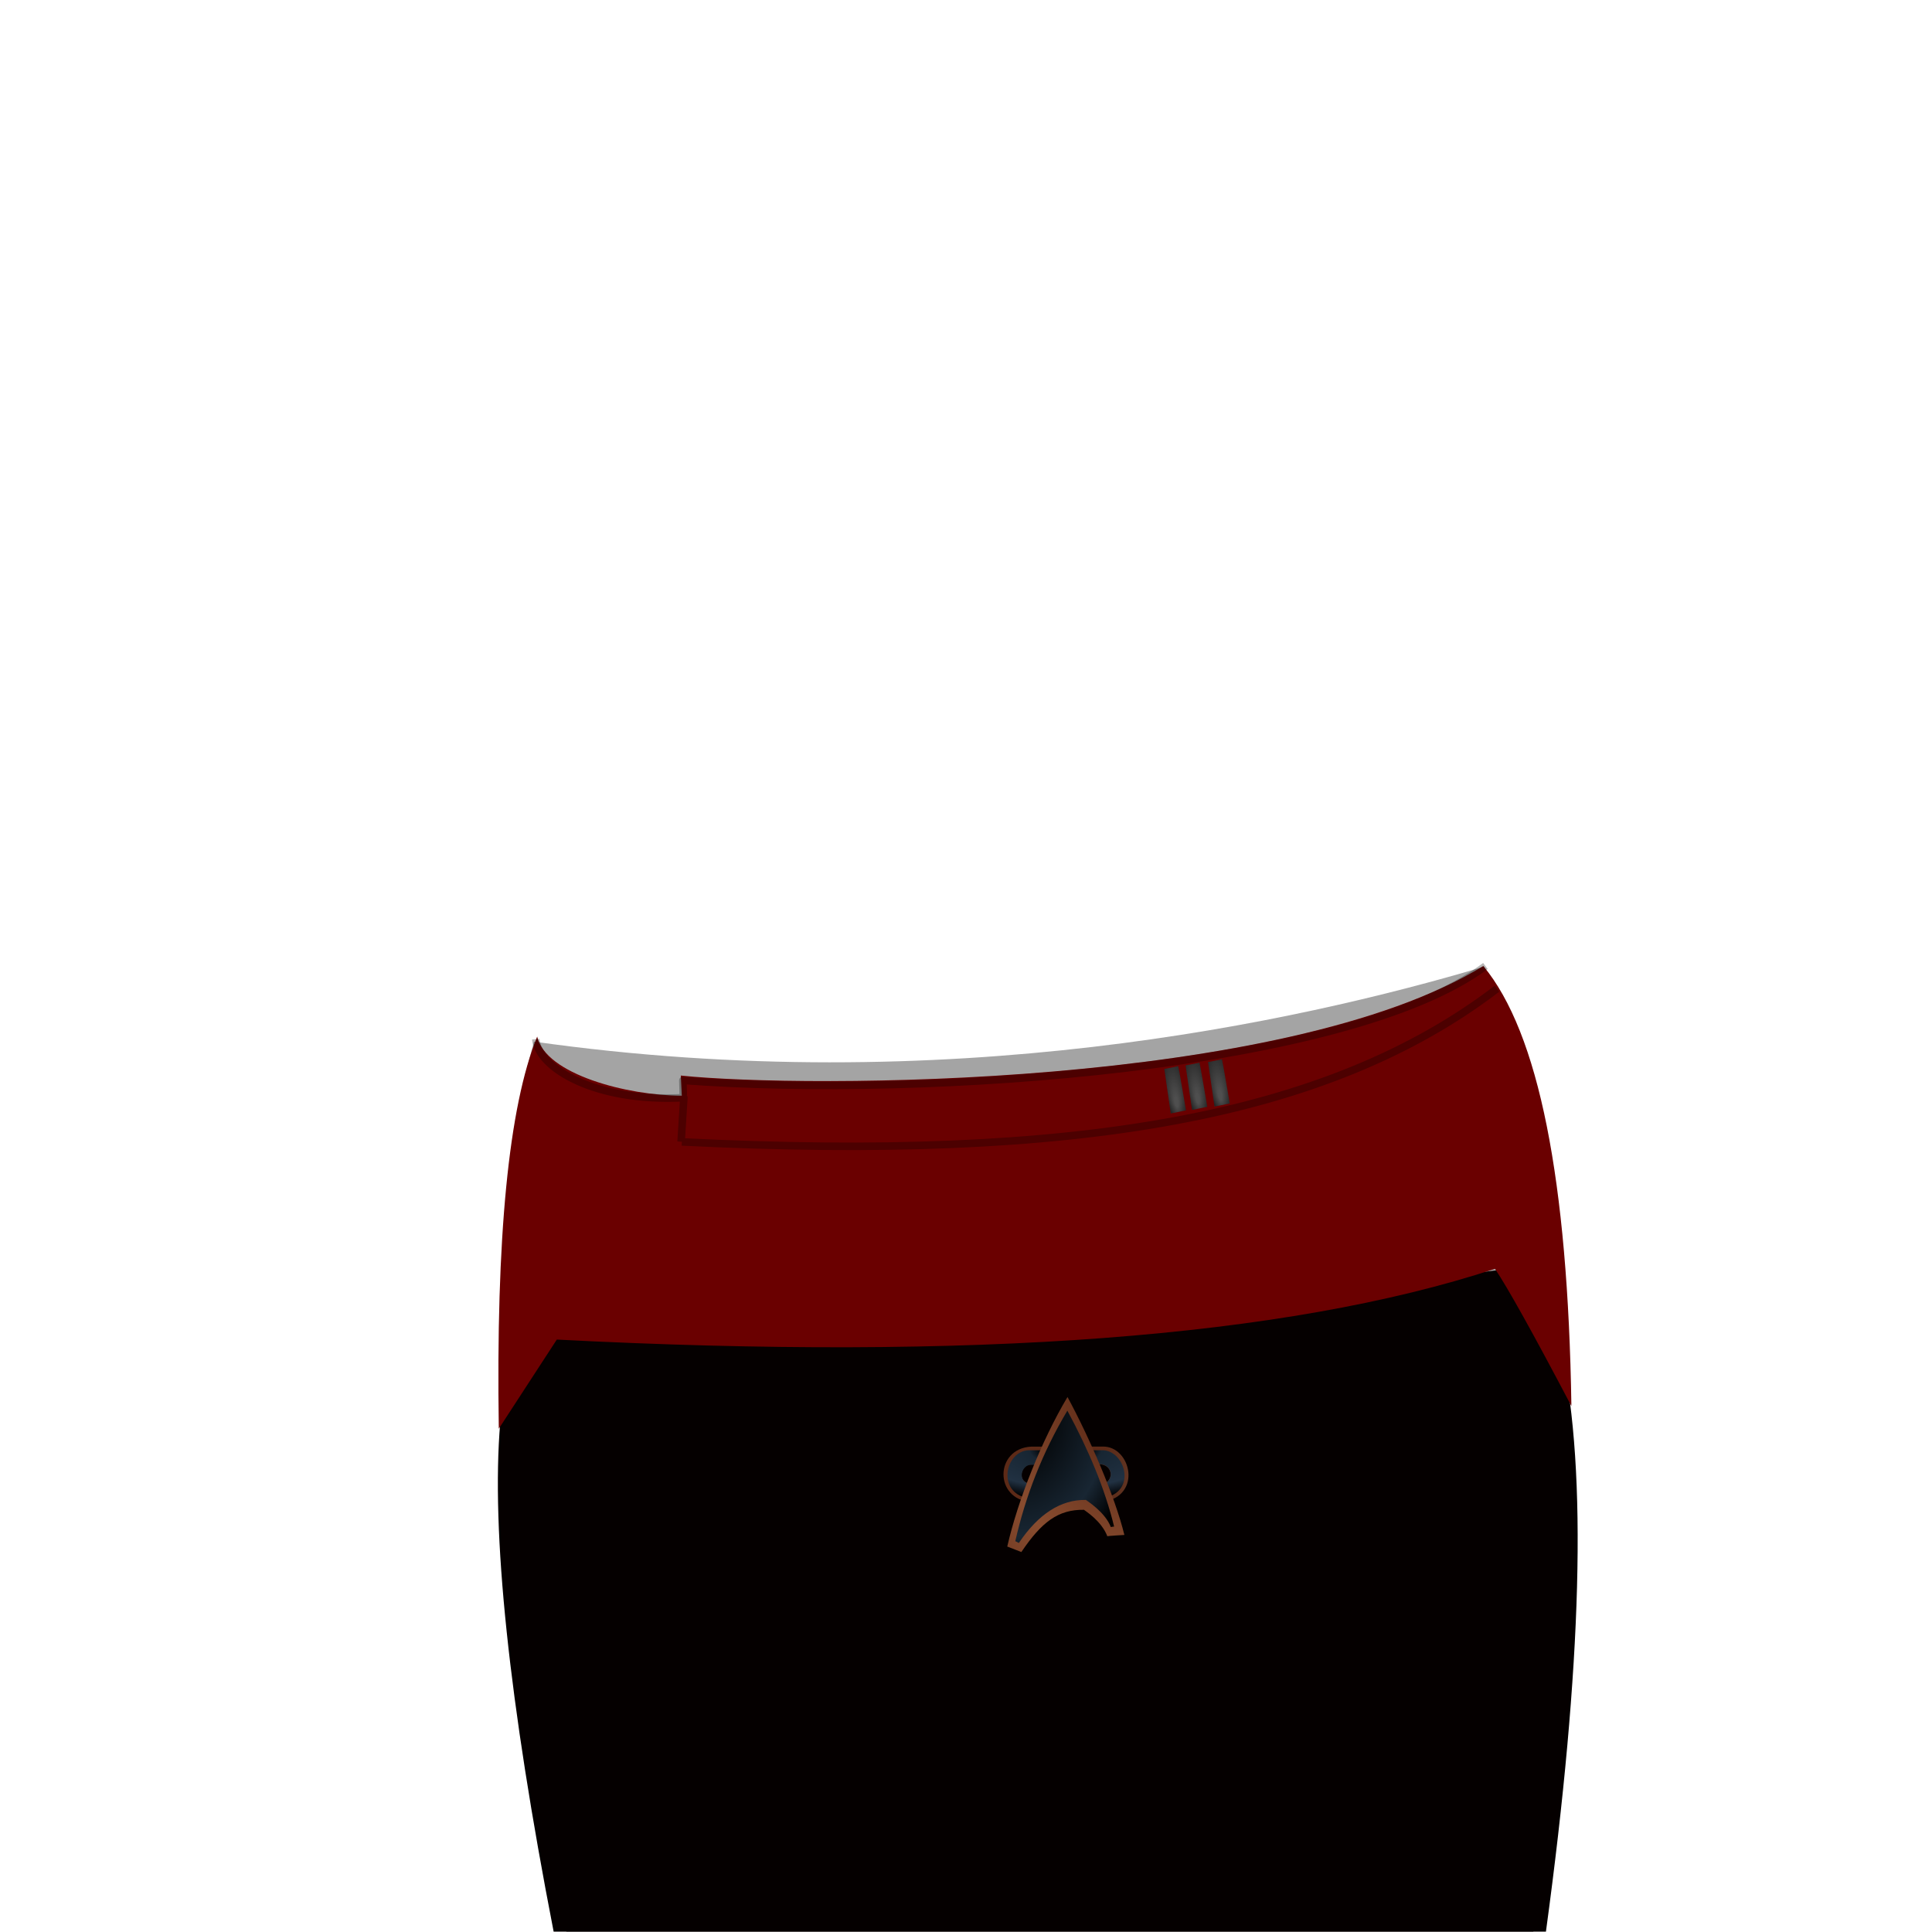
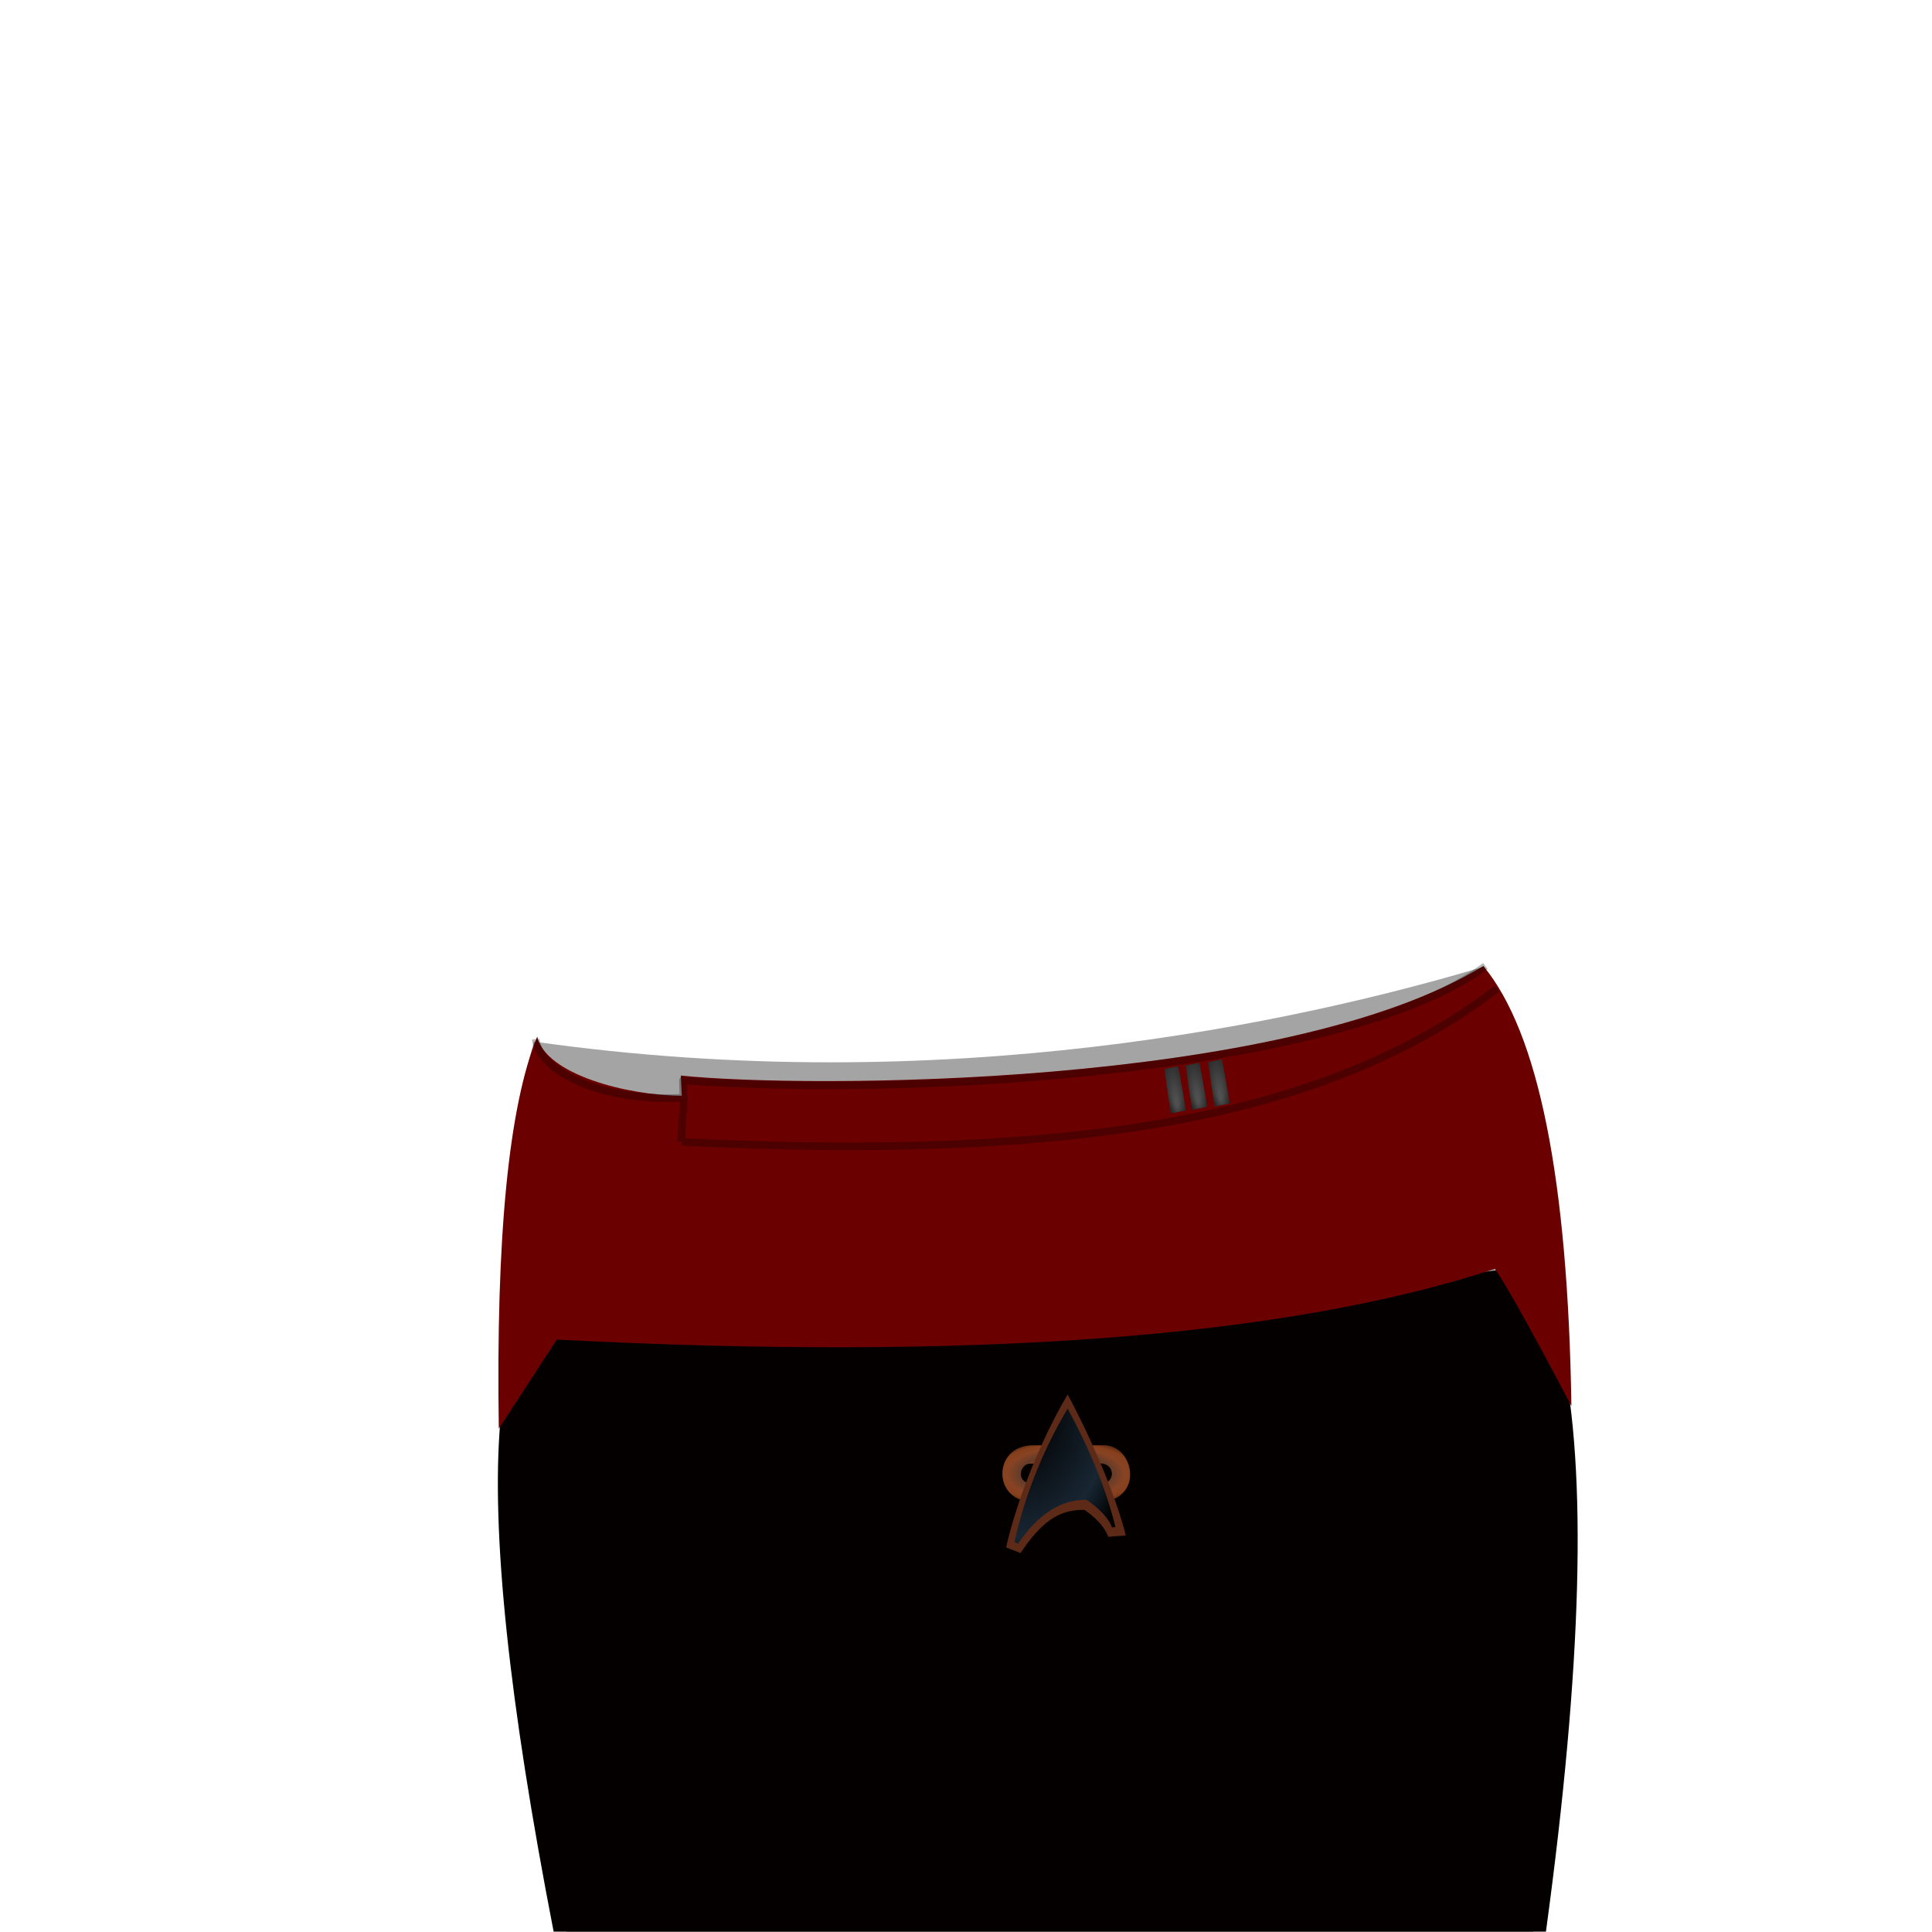
<svg xmlns="http://www.w3.org/2000/svg" width="512pt" height="512pt" viewBox="0 0 512 512">
  <style>
        .uniform-color {
            color: #6a0000;
        }
    </style>
  <defs>
    <radialGradient id="gradient0" gradientUnits="objectBoundingBox" cx="0.646" cy="-0.128" fx="0.464" fy="0.829" r="1.773" spreadMethod="reflect">
      <stop stop-color="#4f4f4f" offset="0.057" stop-opacity="1" />
      <stop stop-color="#232323" offset="0.423" stop-opacity="1" />
      <stop stop-color="#646464" offset="0.743" stop-opacity="1" />
      <stop stop-color="#767676" offset="0.984" stop-opacity="1" />
    </radialGradient>
    <radialGradient id="gradient1" gradientUnits="objectBoundingBox" cx="0.646" cy="-0.128" fx="0.464" fy="0.829" r="1.773" spreadMethod="reflect">
      <stop stop-color="#4f4f4f" offset="0.057" stop-opacity="1" />
      <stop stop-color="#232323" offset="0.423" stop-opacity="1" />
      <stop stop-color="#646464" offset="0.743" stop-opacity="1" />
      <stop stop-color="#767676" offset="0.984" stop-opacity="1" />
    </radialGradient>
    <radialGradient id="gradient2" gradientUnits="objectBoundingBox" cx="0.646" cy="-0.128" fx="0.464" fy="0.829" r="1.773" spreadMethod="reflect">
      <stop stop-color="#4f4f4f" offset="0.057" stop-opacity="1" />
      <stop stop-color="#232323" offset="0.423" stop-opacity="1" />
      <stop stop-color="#646464" offset="0.743" stop-opacity="1" />
      <stop stop-color="#767676" offset="0.984" stop-opacity="1" />
    </radialGradient>
-     <linearGradient id="gradient3" gradientUnits="objectBoundingBox" x1="0.091" y1="-0.337" x2="2.342" y2="-0.337" spreadMethod="pad">
-       <stop stop-color="#5d2a17" offset="0.322" stop-opacity="1" />
-       <stop stop-color="#644130" offset="0.509" stop-opacity="1" />
-       <stop stop-color="#5d2a17" offset="0.699" stop-opacity="1" />
-     </linearGradient>
-     <radialGradient id="gradient4" gradientUnits="objectBoundingBox" cx="0.497" cy="-3.99680288865056e-15" fx="0.497" fy="-3.99680288865056e-15" r="1.276" spreadMethod="pad">
-       <stop stop-color="#000000" offset="0.148" stop-opacity="1" />
-       <stop stop-color="#182633" offset="0.242" stop-opacity="1" />
-       <stop stop-color="#213142" offset="0.605" stop-opacity="1" />
-       <stop stop-color="#000000" offset="0.805" stop-opacity="1" />
+     <radialGradient id="gradient3" gradientUnits="objectBoundingBox" cx="0.497" cy="0.505" fx="0.497" fy="0.505" r="0.796" spreadMethod="pad">
+       <stop stop-color="#0a0402" offset="0.257" stop-opacity="1" />
+       <stop stop-color="#86411f" offset="0.33" stop-opacity="1" />
+       <stop stop-color="#653c29" offset="0.452" stop-opacity="1" />
+       <stop stop-color="#874323" offset="0.577" stop-opacity="1" />
+       <stop stop-color="#863f1c" offset="0.678" stop-opacity="1" />
+       <stop stop-color="#0a0402" offset="0.894" stop-opacity="1" />
    </radialGradient>
-     <radialGradient id="gradient5" gradientUnits="objectBoundingBox" cx="1.002" cy="0.003" fx="1.002" fy="0.003" r="2.116" spreadMethod="pad">
+     <linearGradient id="gradient4" gradientUnits="objectBoundingBox" x1="1.002" y1="0.003" x2="3.118" y2="0.003" spreadMethod="pad">
      <stop stop-color="#5d2a17" offset="0.112" stop-opacity="1" />
      <stop stop-color="#884c2f" offset="0.522" stop-opacity="1" />
      <stop stop-color="#5d2a17" offset="0.904" stop-opacity="1" />
-     </radialGradient>
-     <radialGradient id="gradient6" gradientUnits="objectBoundingBox" cx="0" cy="0" fx="0" fy="0" r="1.31" spreadMethod="pad">
+     </linearGradient>
+     <radialGradient id="gradient5" gradientUnits="objectBoundingBox" cx="0" cy="0" fx="0" fy="0" r="1.31" spreadMethod="pad">
      <stop stop-color="#000000" offset="0.125" stop-opacity="1" />
      <stop stop-color="#182633" offset="0.725" stop-opacity="1" />
      <stop stop-color="#000000" offset="0.951" stop-opacity="1" />
    </radialGradient>
  </defs>
  <path id="shape0" transform="translate(132.5756, 256.1625)" fill="#a4a4a4" fill-rule="evenodd" stroke-opacity="0" stroke="#000000" stroke-width="0" stroke-linecap="square" stroke-linejoin="bevel" d="M8.939 19.875C117.789 35.312 210.976 14.812 260.751 0C285.701 59.294 288.326 213.158 273.689 256C222.464 256 137.089 256 17.564 256C-2.499 149.346 -5.374 70.638 8.939 19.875Z" />
  <path id="shape1" transform="translate(131.9398, 336.1562)" fill="#050000" fill-rule="evenodd" stroke-opacity="0" stroke="#000000" stroke-width="0" stroke-linecap="square" stroke-linejoin="bevel" d="M0.623 40.875C-1.815 69.725 2.904 114.683 14.779 175.75L277.748 175.75C287.36 105.183 288.735 53.975 281.873 22.125C279.248 17.7 274.873 10.325 268.748 0L100.154 20.156L14.685 16.688C8.123 27.975 3.435 36.038 0.623 40.875Z" />
  <path id="shape2" transform="translate(132.0785, 256)" fill="currentColor" class="uniform-color" fill-rule="evenodd" stroke-opacity="0" stroke="#000000" stroke-width="0" stroke-linecap="square" stroke-linejoin="bevel" d="M48.609 34.375L48.343 29.031C81.234 32.466 208.228 32.372 261.015 0C275.659 17.675 283.44 56.55 284.359 116.625C274.159 97.25 267.409 85.125 264.109 80.25C208.659 98.45 125.784 104.7 15.484 99L0.109 122.625C-0.669 71.903 2.721 37.263 10.281 18.703C12.478 28.725 34.275 34.366 48.609 34.375Z" />
  <path id="shape21" transform="translate(141.9902, 256)" fill="none" stroke-opacity="0.286" stroke="#000000" stroke-width="2" stroke-linecap="butt" stroke-linejoin="round" d="M251.666 0C215.861 26.838 104.026 35.211 38.971 30.328L39.089 34.222M0 19.381C0.549 26.869 15.457 36.134 39.24 34.901L38.51 46.562M38.706 46.612C143.103 51.798 210.059 40.139 254.728 6.016" />
  <path id="shape032" transform="matrix(0.002923157 -0.0004685002 0.0004090985 0.002552527 308.3359 283.1044)" fill="url(#gradient0)" fill-rule="evenodd" stroke="#3f3f3f" stroke-width="2.88" stroke-linecap="square" stroke-linejoin="bevel" d="M60.416 78.839C181.713 63.326 1329.92 63.567 1331.4 0C1359 119.721 1395.28 4472.14 1396.7 4626.64L0 4693.46Z" />
  <path id="shape0321" transform="matrix(0.002923157 -0.0004685002 0.0004090985 0.002552527 313.9757 282.166)" fill="url(#gradient1)" fill-rule="evenodd" stroke="#3f3f3f" stroke-width="2.88" stroke-linecap="square" stroke-linejoin="bevel" d="M60.416 78.839C181.713 63.326 1329.92 63.567 1331.4 0C1359 119.721 1395.28 4472.14 1396.7 4626.64L0 4693.46Z" />
  <path id="shape0322" transform="matrix(0.002923157 -0.0004685002 0.0004090985 0.002552527 319.9287 281.276)" fill="url(#gradient2)" fill-rule="evenodd" stroke="#3f3f3f" stroke-width="2.88" stroke-linecap="square" stroke-linejoin="bevel" d="M60.416 78.839C181.713 63.326 1329.92 63.567 1331.4 0C1359 119.721 1395.28 4472.14 1396.7 4626.64L0 4693.46Z" />
-   <g id="group0" transform="matrix(0.04136756 0 0 0.04136756 265.9366 370.2174)" fill="none">
-     <path id="shape01" transform="translate(8.83916254679207e-06, 317.519)" fill="url(#gradient3)" fill-rule="evenodd" stroke-opacity="0" stroke="#000000" stroke-width="0" stroke-linecap="square" stroke-linejoin="bevel" d="M178.66 114.964C110.765 110.604 79.887 230.334 177.205 238.711L613.355 244.543C715.583 236.51 706.413 112.739 612.375 113.705ZM635.223 0.032C815.826 -3.658 892.75 315.848 635.223 354.812L176.583 354.812C-61.889 338.558 -55.814 13.225 176.583 0.572Z" />
-     <path id="shape011" transform="translate(25.54548, 341.0322)" fill="url(#gradient4)" fill-rule="evenodd" stroke-opacity="0" stroke="#000000" stroke-width="0" stroke-linecap="square" stroke-linejoin="bevel" d="M154.777 93.517C86.882 89.157 56.004 208.887 153.322 217.264L588.032 222.377C690.26 214.344 681.809 88.412 587.771 89.378ZM614.935 0C762.959 10.161 833.066 287.741 592.085 308.709L126.065 306.011C-68.487 268.157 -16.34 5.467 136.855 0.01Z" />
-     <path id="shape0111" transform="matrix(0.6356773 0 0 0.6356773 24.11548 0)" fill="url(#gradient5)" stroke-opacity="0" stroke="#000000" stroke-width="0" stroke-linecap="square" stroke-linejoin="bevel" d="M607.047 0C346.659 436.964 105.655 1042.06 0 1507.2L142.106 1562.39C345.783 1260.7 512.843 1132.91 772.803 1136.87C785.223 1147.75 949.141 1247.76 1008.39 1403.06C1019.32 1399.56 1164.43 1391.34 1180.23 1390.13C1084.13 997.108 828.11 408.079 607.047 0Z" />
-     <path id="shape012" transform="matrix(0.6356773 0 0 0.6356773 75.59089 87.66892)" fill="url(#gradient6)" stroke-opacity="0" stroke="#000000" stroke-width="0" stroke-linecap="square" stroke-linejoin="bevel" d="M524.808 0C271.784 424.606 102.667 863.026 0 1315.01L35.76 1333.27C233.677 1040.11 458.94 895.45 711.548 899.296C723.617 909.867 905.36 1022.09 962.929 1173C969.51 1170.7 980.475 1168.97 995.828 1167.79C902.447 785.888 739.62 396.538 524.808 0Z" />
+   <g id="group0" transform="matrix(0.8884738 0 0 0.8884738 265.6406 369.5721)" fill="none">
+     <path id="shape01" transform="matrix(0.04758878 0 0 0.04758878 2.10322468774393e-07 15.12747)" fill="url(#gradient3)" fill-rule="evenodd" stroke-opacity="0" stroke="#000000" stroke-width="0" stroke-linecap="square" stroke-linejoin="bevel" d="M178.66 114.964C110.765 110.604 79.887 230.334 177.205 238.711L613.355 244.543C715.583 236.51 706.413 112.739 612.375 113.705ZM635.223 0.032C815.826 -3.658 892.75 315.848 635.223 354.812L176.583 354.812C-61.889 338.558 -55.814 13.225 176.583 0.572Z" />
+     <path id="shape011" transform="matrix(0.03025111 0 0 0.03025111 1.10504 0)" fill="url(#gradient4)" stroke-opacity="0" stroke="#000000" stroke-width="0" stroke-linecap="square" stroke-linejoin="bevel" d="M607.047 0C346.659 436.964 105.655 1042.06 0 1507.2L142.106 1562.39C345.783 1260.7 512.843 1132.91 772.803 1136.87C785.223 1147.75 949.141 1247.76 1008.39 1403.06C1019.32 1399.56 1164.43 1391.34 1180.23 1390.13C1084.13 997.108 828.11 408.079 607.047 0Z" />
+     <path id="shape012" transform="matrix(0.03025111 0 0 0.03025111 3.597277 4.189189)" fill="url(#gradient5)" stroke-opacity="0" stroke="#000000" stroke-width="0" stroke-linecap="square" stroke-linejoin="bevel" d="M524.808 0C271.784 424.606 102.667 863.026 0 1315.01L35.76 1333.27C233.677 1040.11 458.94 895.45 711.548 899.296C723.617 909.867 905.36 1022.09 962.929 1173C969.51 1170.7 980.475 1168.97 995.828 1167.79C902.447 785.888 739.62 396.538 524.808 0Z" />
  </g>
</svg>
